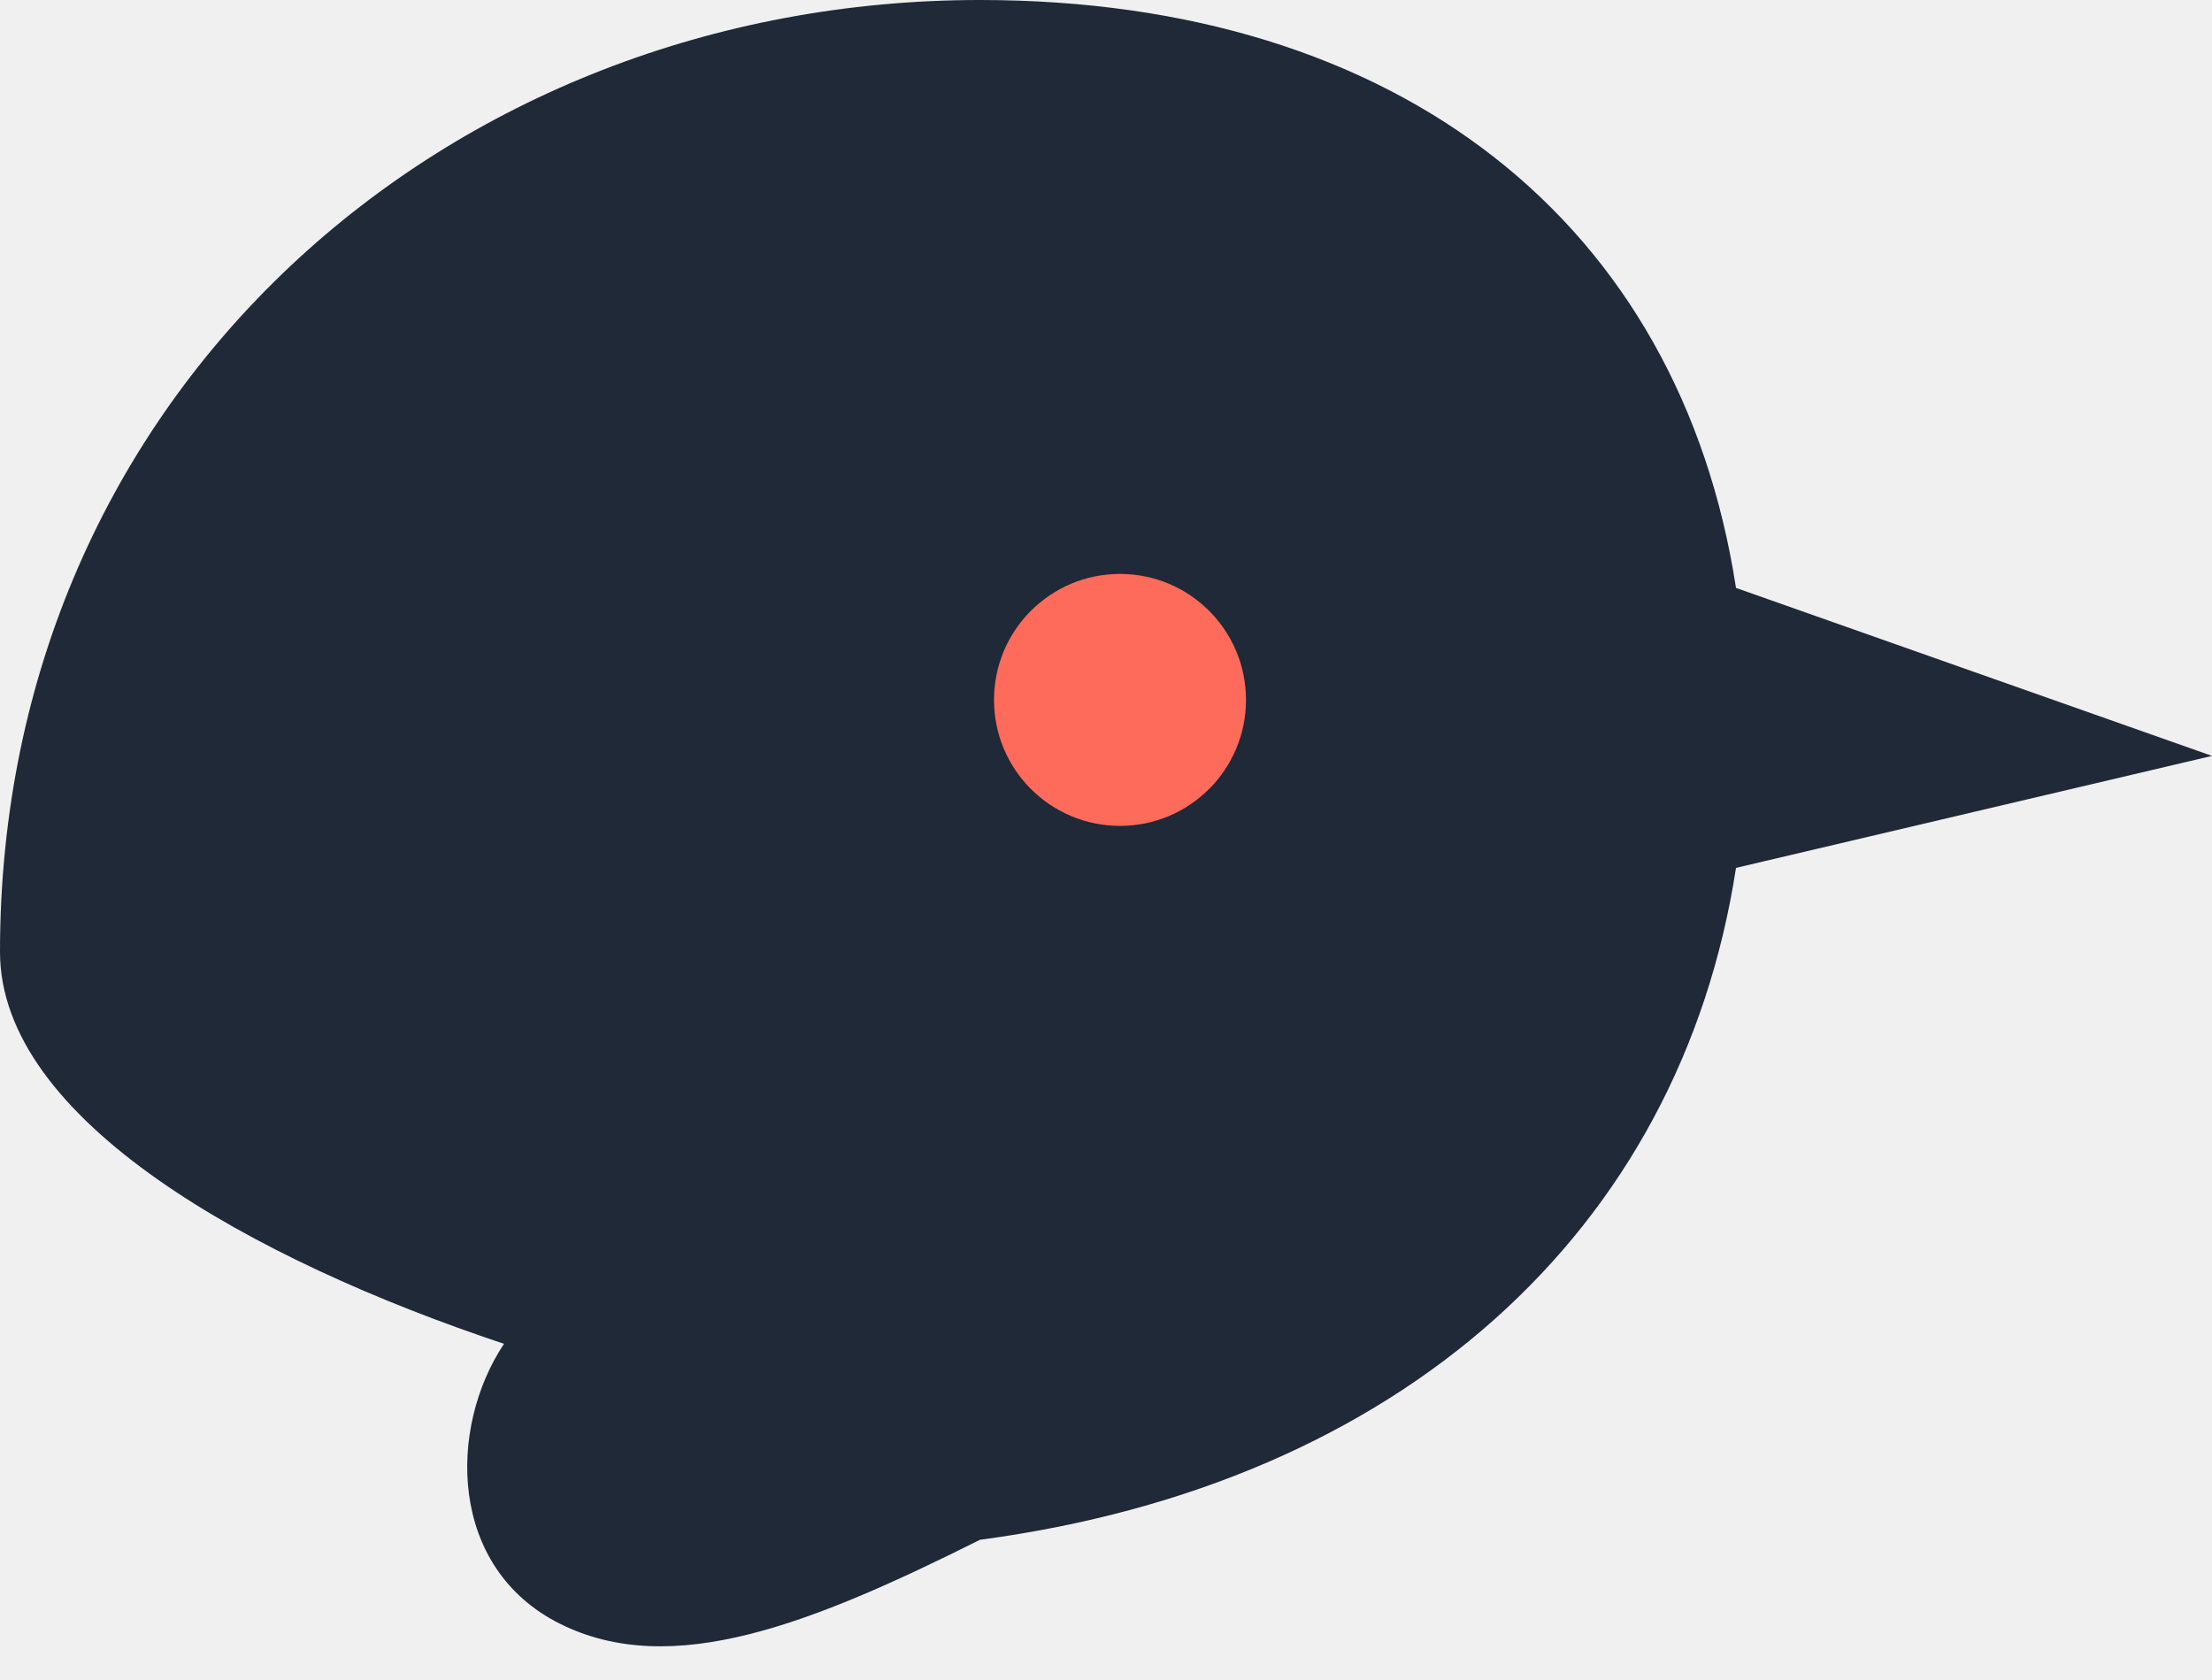
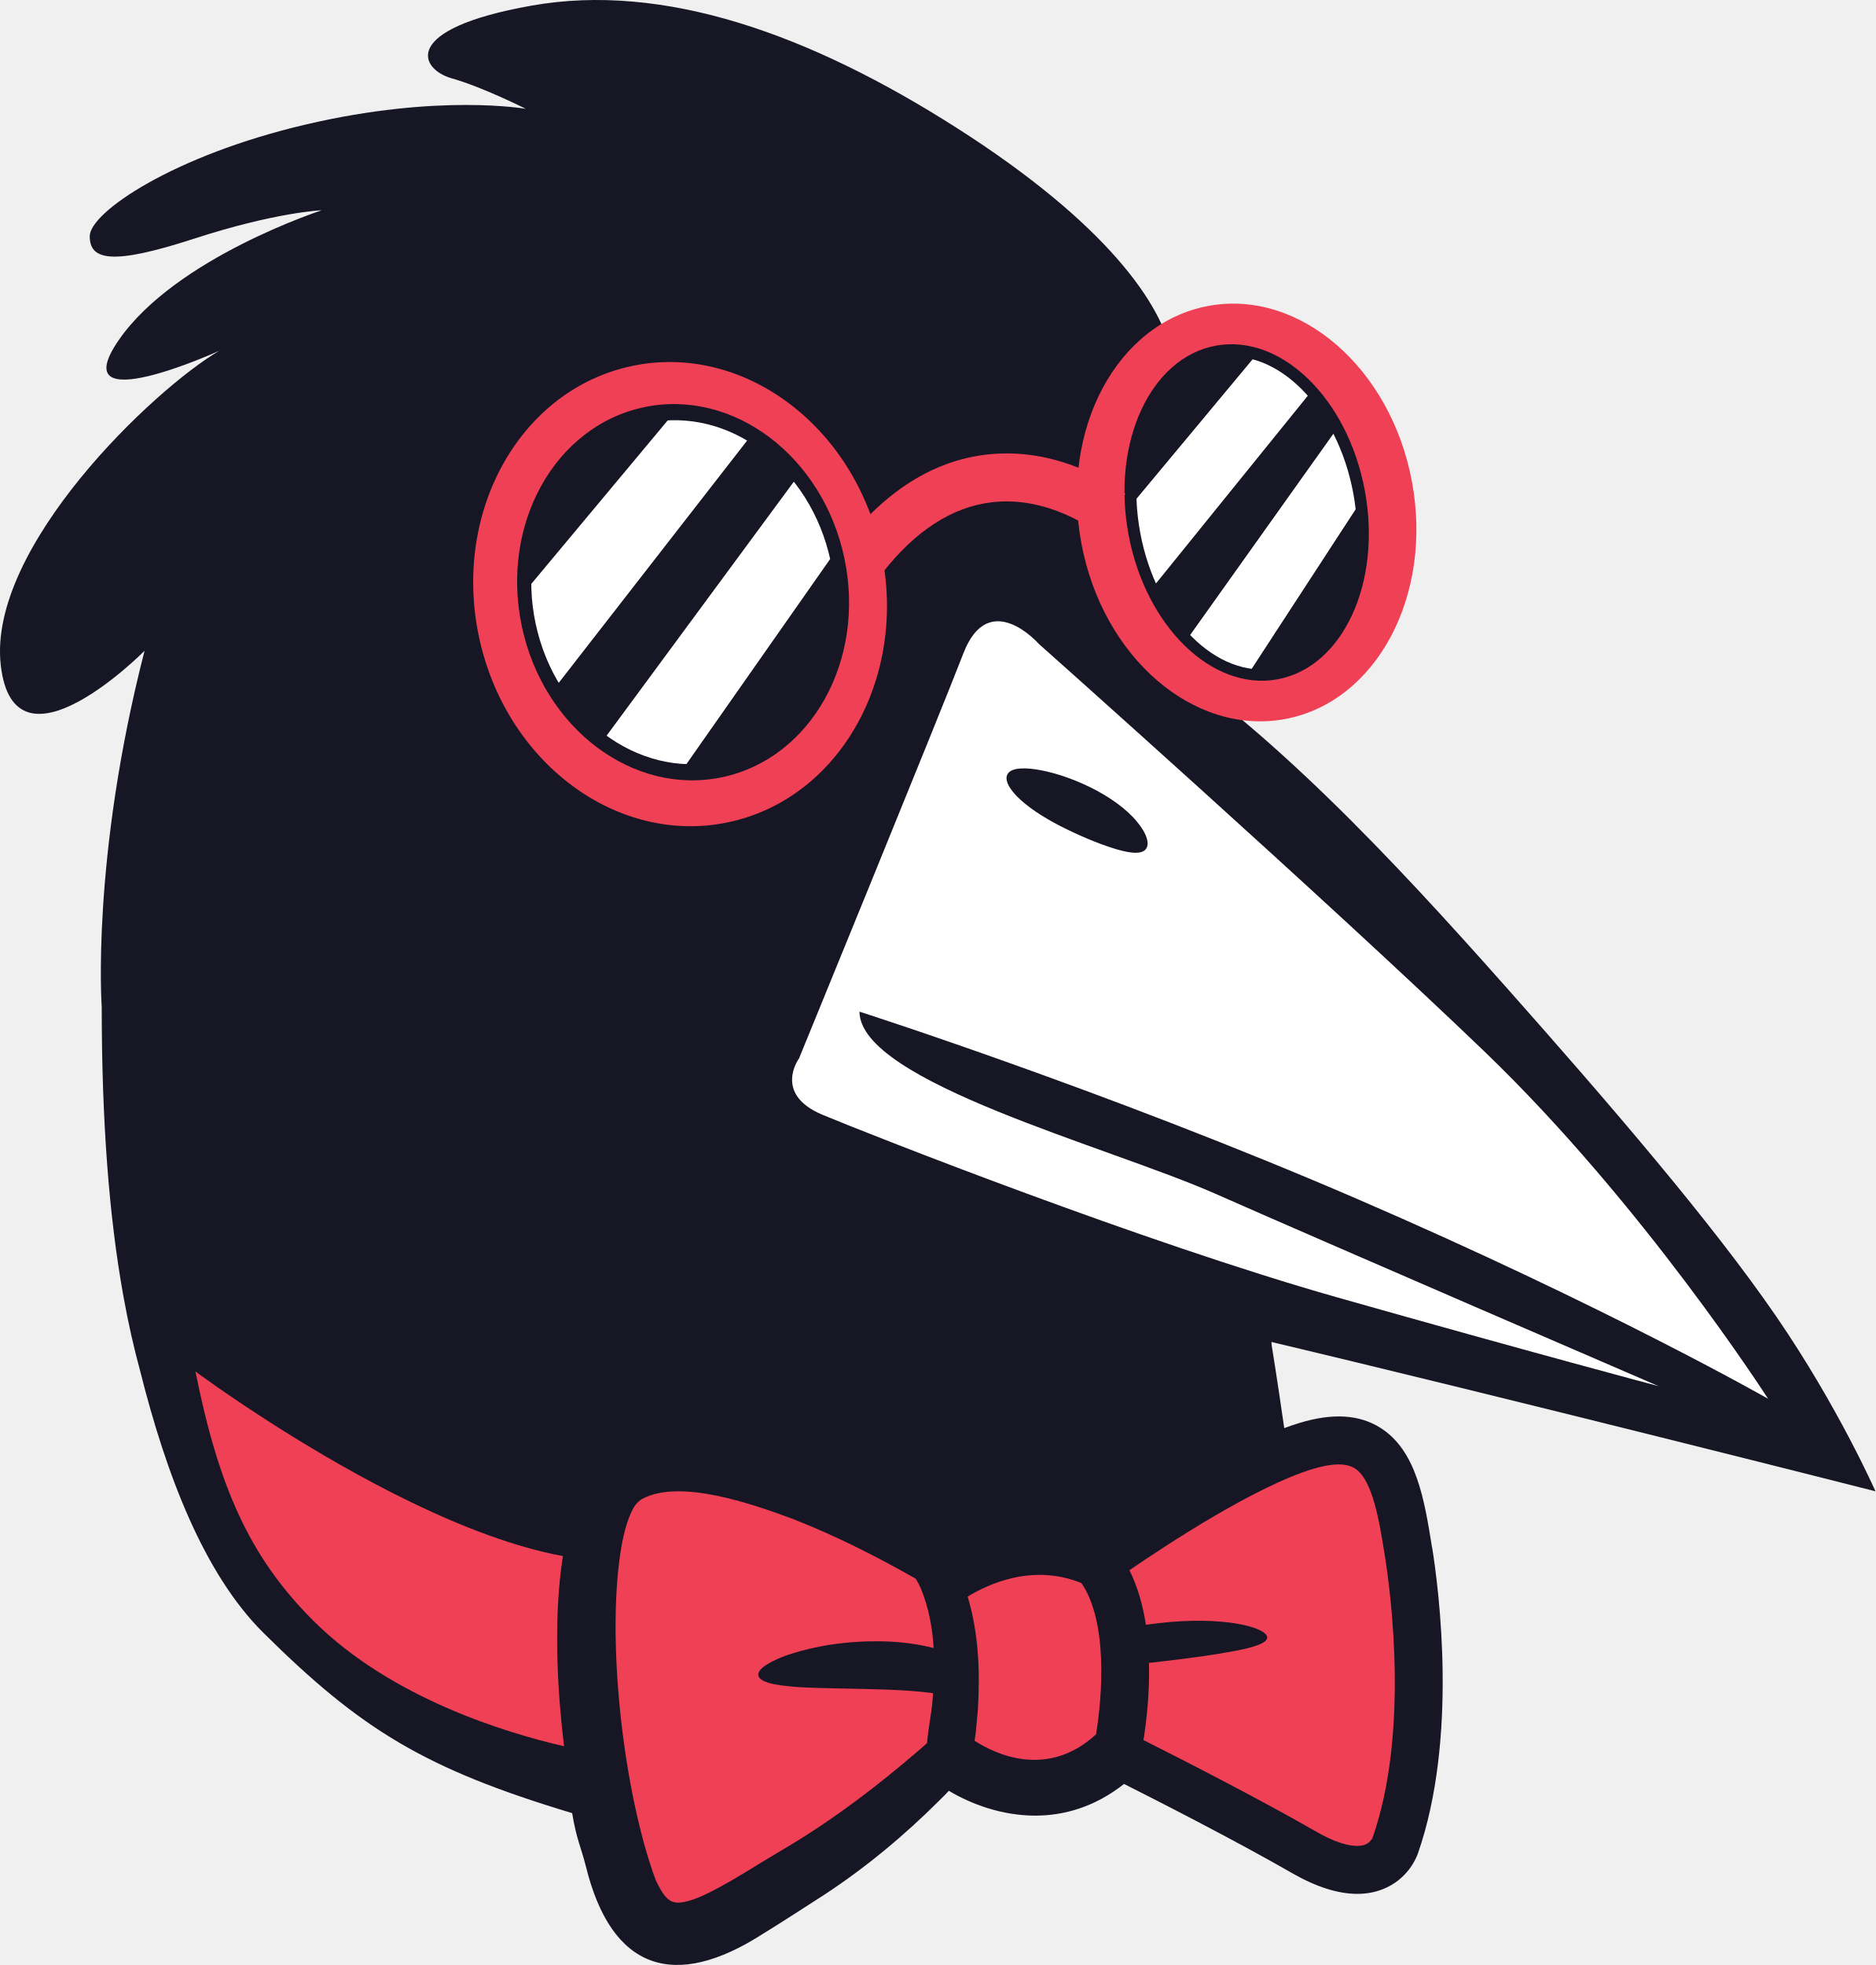
- <svg xmlns="http://www.w3.org/2000/svg" viewBox="38 42 158 120">
-   <path d="M 38 110        C 38 70, 70 42, 108 42        C 138 42, 158 58, 162 84        L 196 96        L 162 104        C 158 130, 138 148, 108 152        C 96 158, 86 162, 78 158        C 70 154, 70 144, 74 138        C 56 132, 38 122, 38 110 Z" fill="#1F2937" />
-   <circle cx="118" cy="92" r="9" fill="#FF6B5B" />
+ <svg xmlns="http://www.w3.org/2000/svg" id="Layer_2" data-name="Layer 2" viewBox="0 0 226.77 237.57">
+   <defs>
+     <style>
+       .cls-1 {
+         fill: #fff;
+       }
+ 
+       .cls-2 {
+         fill: none;
+       }
+ 
+       .cls-3 {
+         fill: #161624;
+       }
+ 
+       .cls-4 {
+         clip-path: url(#clippath-1);
+       }
+ 
+       .cls-5 {
+         fill: #ef4056;
+       }
+ 
+       .cls-6 {
+         clip-path: url(#clippath);
+       }
+     </style>
+     <clipPath id="clippath">
+       <ellipse class="cls-2" cx="82.6" cy="71.6" rx="18.23" ry="20.9" transform="translate(-13.05 18.67) rotate(-11.96)" />
+     </clipPath>
+     <clipPath id="clippath-1">
+       <ellipse class="cls-2" cx="150.74" cy="62.03" rx="13.1" ry="19.09" transform="translate(-8.79 28.58) rotate(-10.53)" />
+     </clipPath>
+   </defs>
+   <g id="Layer_1-2" data-name="Layer 1">
+     <g>
+       <path class="cls-3" d="M173.15,187.08c-.92-5.75-1.88-11.71-6.25-14.46-2.54-1.6-5.73-1.8-9.73-.6-.61.18-1.24.4-1.89.64-.83-5.81-1.53-10.09-1.53-10.09l-1.42-62.02-11.52-53.97c.72-1.44,1.07-2.61.93-3.41-1.14-6.41-8.08-16.23-25.99-27.66C97.84,4.07,80.24-2.15,64.27.68s-13.5,7.7-9.68,8.78c3.81,1.08,8.99,3.7,8.99,3.7,0,0-10.47-1.88-26.55,1.88-16.08,3.75-26.18,10.64-26.18,13.52s2.61,3.55,12.57.31c9.96-3.24,15.49-3.45,15.49-3.45,0,0-17.65,5.72-24.54,15.68-6.89,9.96,12.14,1.31,12.14,1.31C18.54,47.08-1.51,66.18.09,80.4c1.6,14.23,17.39-1.72,17.39-1.72-6.48,25.21-5.18,43.04-5.18,43.04,0,13.88.89,25.36,2.6,34.88,0,0,0,0,0,0,0,.04.01.07.02.11.58,3.21,1.25,6.19,2.01,8.97,3.16,12.63,7.75,24.63,14.93,31.74,11.85,11.75,19.57,16.44,37.32,21.79.55,3.26,1.02,3.93,1.67,6.47,3.09,12.52,10.7,15,21.38,8.13,2.49-1.52,5-3.18,7.43-4.73,5.04-3.3,9.69-7.18,13.95-11.43.37-.36.74-.74,1.12-1.14,2.68,1.6,6.39,3,10.44,3,3.47,0,7.19-1.03,10.74-3.83,4.19,2.11,13.54,6.88,20.3,10.77,2.93,1.68,5.57,2.52,7.9,2.52,1.08,0,2.1-.18,3.05-.55,3.04-1.18,4.09-3.79,4.28-4.33,4.86-13.92,2.55-31.86,1.72-37.03Z" />
+       <path class="cls-3" d="M93.49,135.47s29.52,19.51,58.15,26.28c31.06,7.35,75.13,18.55,75.13,18.55,0,0-4.54-10.28-12-21.14-7.81-11.37-20.09-25.64-32.75-39.91-13.9-15.66-28.51-31.25-44.03-41.35,0,0-19.29-14.9-26.28,0s-18.21,57.57-18.21,57.57Z" />
+       <path class="cls-1" d="M96.63,127.94s-3.23,4.32,2.85,6.85c6.08,2.53,38.74,15.4,62.12,22.04,23.38,6.63,38.95,10.76,38.95,10.76,0,0-40.42-17.44-53.54-23.24-13.12-5.8-43.01-13.53-43.09-22.04,0,0,29.96,9.59,60.17,22.64,30.21,13.05,49.69,24.16,49.69,24.16,0,0-15.08-23.53-34.32-42.01-19.24-18.48-53.85-49.25-53.85-49.25,0,0-6.03-6.86-9.12,1.13-3.09,7.99-19.87,48.96-19.87,48.96Z" />
+       <path class="cls-3" d="M138.54,102.67c-.52.62-1.76.51-3.39.05-1.63-.47-3.7-1.27-6-2.38-2.3-1.1-4.37-2.38-5.73-3.62-1.36-1.23-1.99-2.39-1.61-3.1.38-.71,1.64-.86,3.39-.61,1.75.26,4.04.92,6.48,2.1,1.22.59,2.36,1.27,3.34,1.98.98.72,1.81,1.47,2.42,2.21,1.24,1.47,1.61,2.76,1.1,3.36Z" />
+       <ellipse class="cls-5" cx="150.73" cy="61.97" rx="20.33" ry="25.4" transform="translate(-8.78 28.58) rotate(-10.53)" />
+       <ellipse class="cls-3" cx="150.73" cy="61.97" rx="14.53" ry="20.51" transform="translate(-8.78 28.58) rotate(-10.53)" />
+       <ellipse class="cls-5" cx="82.23" cy="71.83" rx="24.86" ry="28.19" transform="translate(-13.1 18.6) rotate(-11.96)" />
+       <ellipse class="cls-3" cx="82.6" cy="71.6" rx="19.93" ry="22.86" transform="translate(-13.05 18.67) rotate(-11.96)" />
+       <path class="cls-5" d="M106.7,69.27l-4.57-3.57c4.98-6.38,10.75-9.99,17.14-10.74,9.38-1.1,16.52,4.51,16.81,4.75l-3.62,4.54c-.06-.04-5.63-4.36-12.59-3.52-4.77.58-9.2,3.45-13.18,8.54Z" />
+       <g class="cls-6">
+         <g>
+           <polygon class="cls-1" points="65.43 85.29 58.6 77.35 83.97 46.95 91.71 51.5 65.43 85.29" />
+           <polygon class="cls-1" points="79.99 96.67 70.99 92.14 98.26 55.15 103.12 63.67 79.99 96.67" />
+         </g>
+       </g>
+       <g class="cls-4">
+         <g>
+           <polygon class="cls-1" points="137.33 73.56 133.47 65.04 154.41 39.89 161.23 44.01 137.33 73.56" />
+           <polygon class="cls-1" points="148.83 84.72 141.32 80.4 164.66 47.61 168.63 54.34 148.83 84.72" />
+         </g>
+       </g>
+       <g>
+         <path class="cls-5" d="M68.19,211.12c-7.04-1.62-20.86-5.8-30.24-15.11-7.83-7.76-11.54-16.37-14.32-30.2,0,0,3.93,2.93,9.87,6.69,0,0,.01.01.03.02,9.09,5.76,22.87,13.46,34.53,15.61-.15.98-.28,1.99-.38,3.02-.61,6.28-.28,13.38.52,19.96Z" />
+         <path class="cls-5" d="M112.82,204.7c-.03.49-.08.99-.12,1.47-.14,1.22-.51,3.27-.61,4.58-.36.32-.79.69-1.08.94-4.78,4.11-9.83,7.98-15.21,11.24-.93.56-2.8,1.66-3.73,2.24-2.48,1.52-4.91,3.02-7.13,4.03-.85.39-1.96.78-2.82.83-1.46.09-2.09-1.24-2.83-2.71-3.94-10.61-6.12-29.65-4.08-40.74.29-1.43.62-2.71,1.19-3.89.27-.62.66-1.1,1.23-1.46,4.62-2.5,13.43.64,18.23,2.41,5.09,1.99,10.05,4.49,14.87,7.23.2.33.42.74.6,1.15.96,2.31,1.41,4.75,1.56,7.23-1.82-.47-3.79-.73-5.82-.8-4.49-.14-8.43.56-11.18,1.43-1.38.41-2.46.92-3.18,1.37-.72.46-1.09.9-1.02,1.3.06.4.55.71,1.36.94.81.24,1.95.35,3.33.47,2.76.18,6.49.17,10.48.3,1.99.07,3.85.19,5.46.38l.29.04.15.02c.05,0,.04,0,.06,0Z" />
+         <path class="cls-5" d="M132.51,209.7c-5.89,5.38-12.16,2.38-14.67.76.05-.36.1-.72.15-1.07.07-.71.18-2.02.25-2.74.27-4.56.09-9.23-1.24-13.62,2.42-1.48,7.84-4.05,13.76-1.63,3.2,4.67,2.54,13.6,1.76,18.3Z" />
+         <path class="cls-5" d="M165.95,222.19l-.02.07s-.27.52-.88.76c-.57.22-2.3.51-5.95-1.6-7.02-4.03-16.73-8.98-20.84-11.04.34-2.15.76-5.6.67-9.34.14-.01.29-.03.42-.04.42-.05.85-.1,1.28-.15,3.46-.4,6.57-.84,8.84-1.28,2.26-.45,3.7-.92,3.75-1.57.04-.63-1.39-1.33-3.79-1.72-2.4-.4-5.72-.46-9.33-.04-.45.05-.89.11-1.33.17-.07,0-.15.02-.22.03-.35-2.31-.98-4.58-1.99-6.6,4.61-3.16,15.35-10.21,22.27-12.27,2.28-.68,3.96-.69,4.99-.04,2.15,1.35,2.96,6.4,3.61,10.46.77,4.83,2.95,21.56-1.47,34.2Z" />
+       </g>
+     </g>
+   </g>
</svg>
